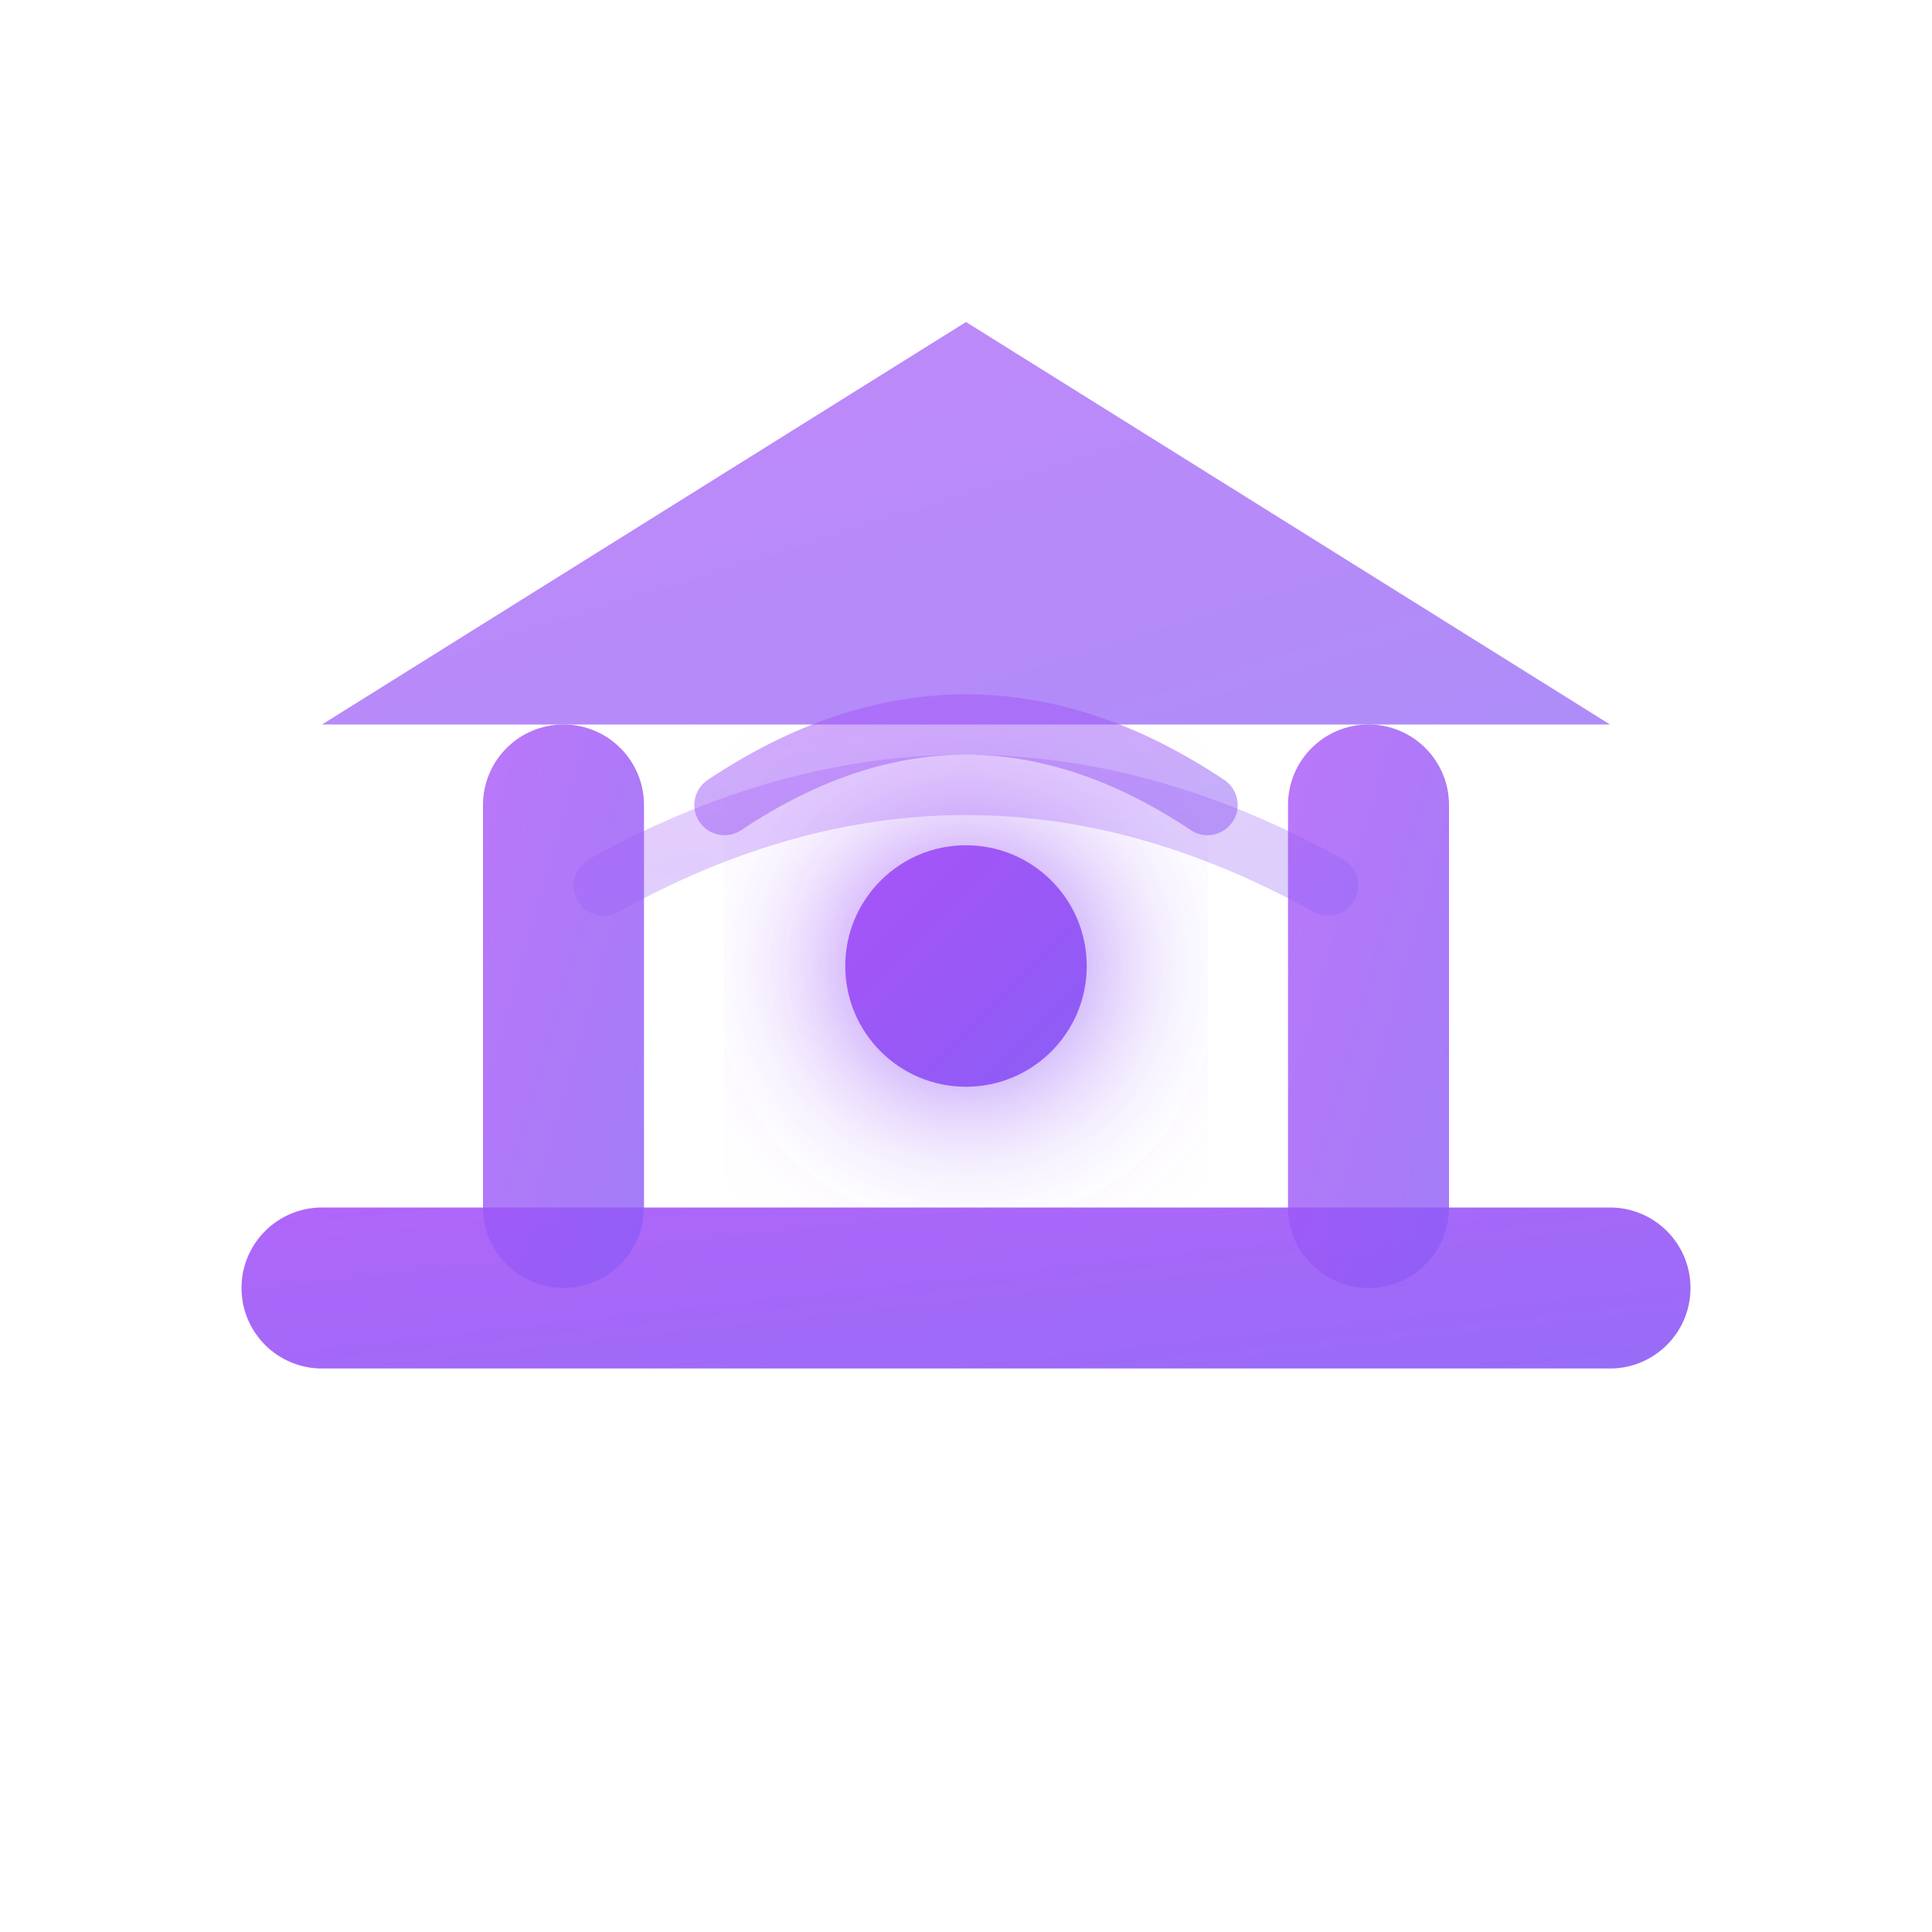
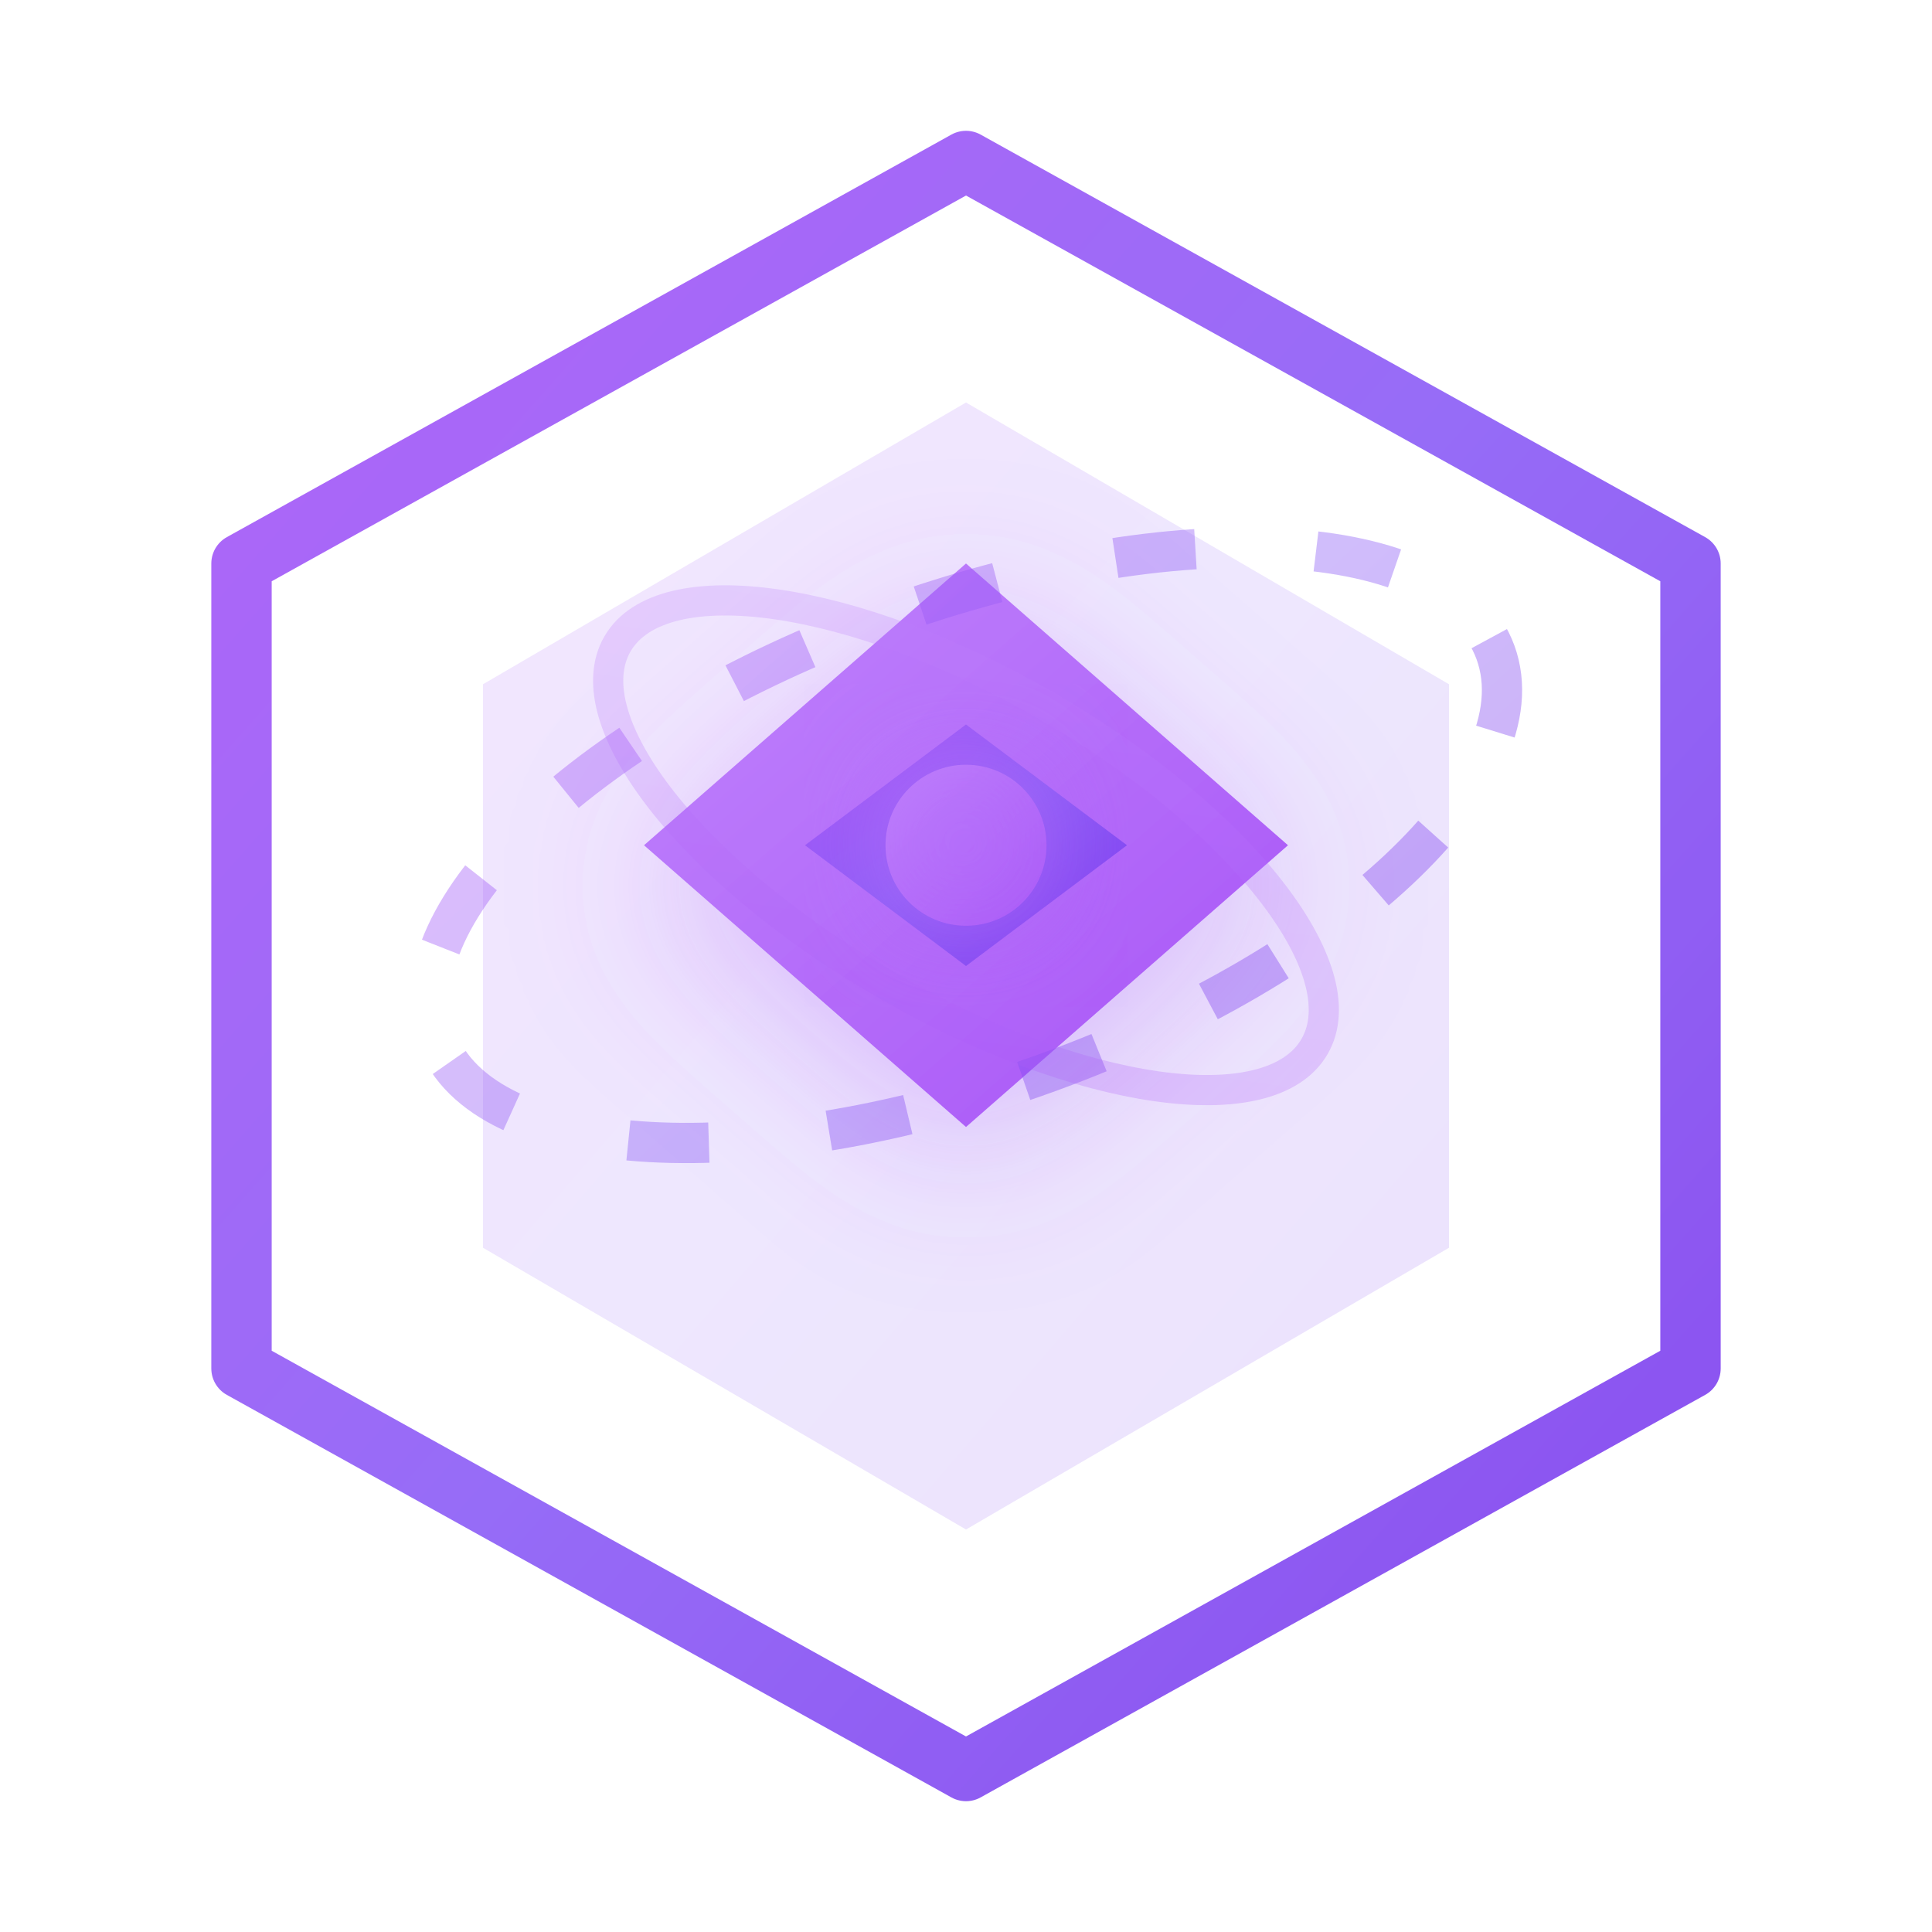
<svg xmlns="http://www.w3.org/2000/svg" viewBox="0 0 48 48" role="img" aria-label="Station Agent">
  <defs>
    <linearGradient id="sGrad" x1="0%" y1="0%" x2="100%" y2="100%">
      <stop offset="0%" stop-color="#A855F7" />
-       <stop offset="100%" stop-color="#8B5CF6" />
+       <stop offset="50%" stop-color="#8B5CF6" />
+       <stop offset="100%" stop-color="#7C3AED" />
+     </linearGradient>
+     <linearGradient id="sGradLight" x1="0%" y1="0%" x2="100%" y2="100%">
+       <stop offset="0%" stop-color="#C084FC" />
+       <stop offset="100%" stop-color="#A855F7" />
    </linearGradient>
    <filter id="glow" x="-50%" y="-50%" width="200%" height="200%">
-       <feGaussianBlur stdDeviation="2" result="blur" />
-       <feMerge>
-         <feMergeNode in="blur" />
-         <feMergeNode in="SourceGraphic" />
-       </feMerge>
+       <feGaussianBlur stdDeviation="1.5" result="blur" />
+       <feComposite in="blur" in2="SourceGraphic" operator="over" />
+     </filter>
+     <filter id="softShadow" x="-50%" y="-50%" width="200%" height="200%">
+       <feDropShadow dx="0" dy="1" stdDeviation="2" flood-color="#A855F7" flood-opacity="0.3" />
    </filter>
  </defs>
-   <rect x="6" y="30" width="36" height="4" rx="2" fill="url(#sGrad)" opacity="0.9" />
-   <rect x="12" y="18" width="4" height="14" rx="2" fill="url(#sGrad)" opacity="0.8" />
-   <rect x="32" y="18" width="4" height="14" rx="2" fill="url(#sGrad)" opacity="0.8" />
-   <path d="M8 18 L24 8 L40 18 Z" fill="url(#sGrad)" opacity="0.7" />
-   <circle cx="24" cy="24" r="3" fill="url(#sGrad)" filter="url(#glow)" />
-   <path d="M18 20 Q24 16 30 20" fill="none" stroke="url(#sGrad)" stroke-width="1.5" stroke-linecap="round" opacity="0.5" />
-   <path d="M15 22 Q24 17 33 22" fill="none" stroke="url(#sGrad)" stroke-width="1.5" stroke-linecap="round" opacity="0.3" />
+   <polygon points="24,4 42,14 42,34 24,44 6,34 6,14" fill="none" stroke="url(#sGrad)" stroke-width="1.5" stroke-linejoin="round" opacity="0.9" />
+   <polygon points="24,10 36,17 36,31 24,38 12,31 12,17" fill="url(#sGrad)" opacity="0.15" />
+   <polygon points="24,14 32,21 24,28 16,21" fill="url(#sGradLight)" filter="url(#softShadow)" />
+   <polygon points="24,18 28,21 24,24 20,21" fill="url(#sGrad)" />
+   <ellipse cx="24" cy="21" rx="14" ry="6" fill="none" stroke="url(#sGrad)" stroke-width="1" stroke-dasharray="2 3" opacity="0.4" transform="rotate(-20 24 21)" />
+   <ellipse cx="24" cy="21" rx="10" ry="4" fill="none" stroke="url(#sGradLight)" stroke-width="0.75" opacity="0.25" transform="rotate(30 24 21)" />
+   <circle cx="24" cy="21" r="2" fill="url(#sGradLight)" filter="url(#glow)" />
</svg>
